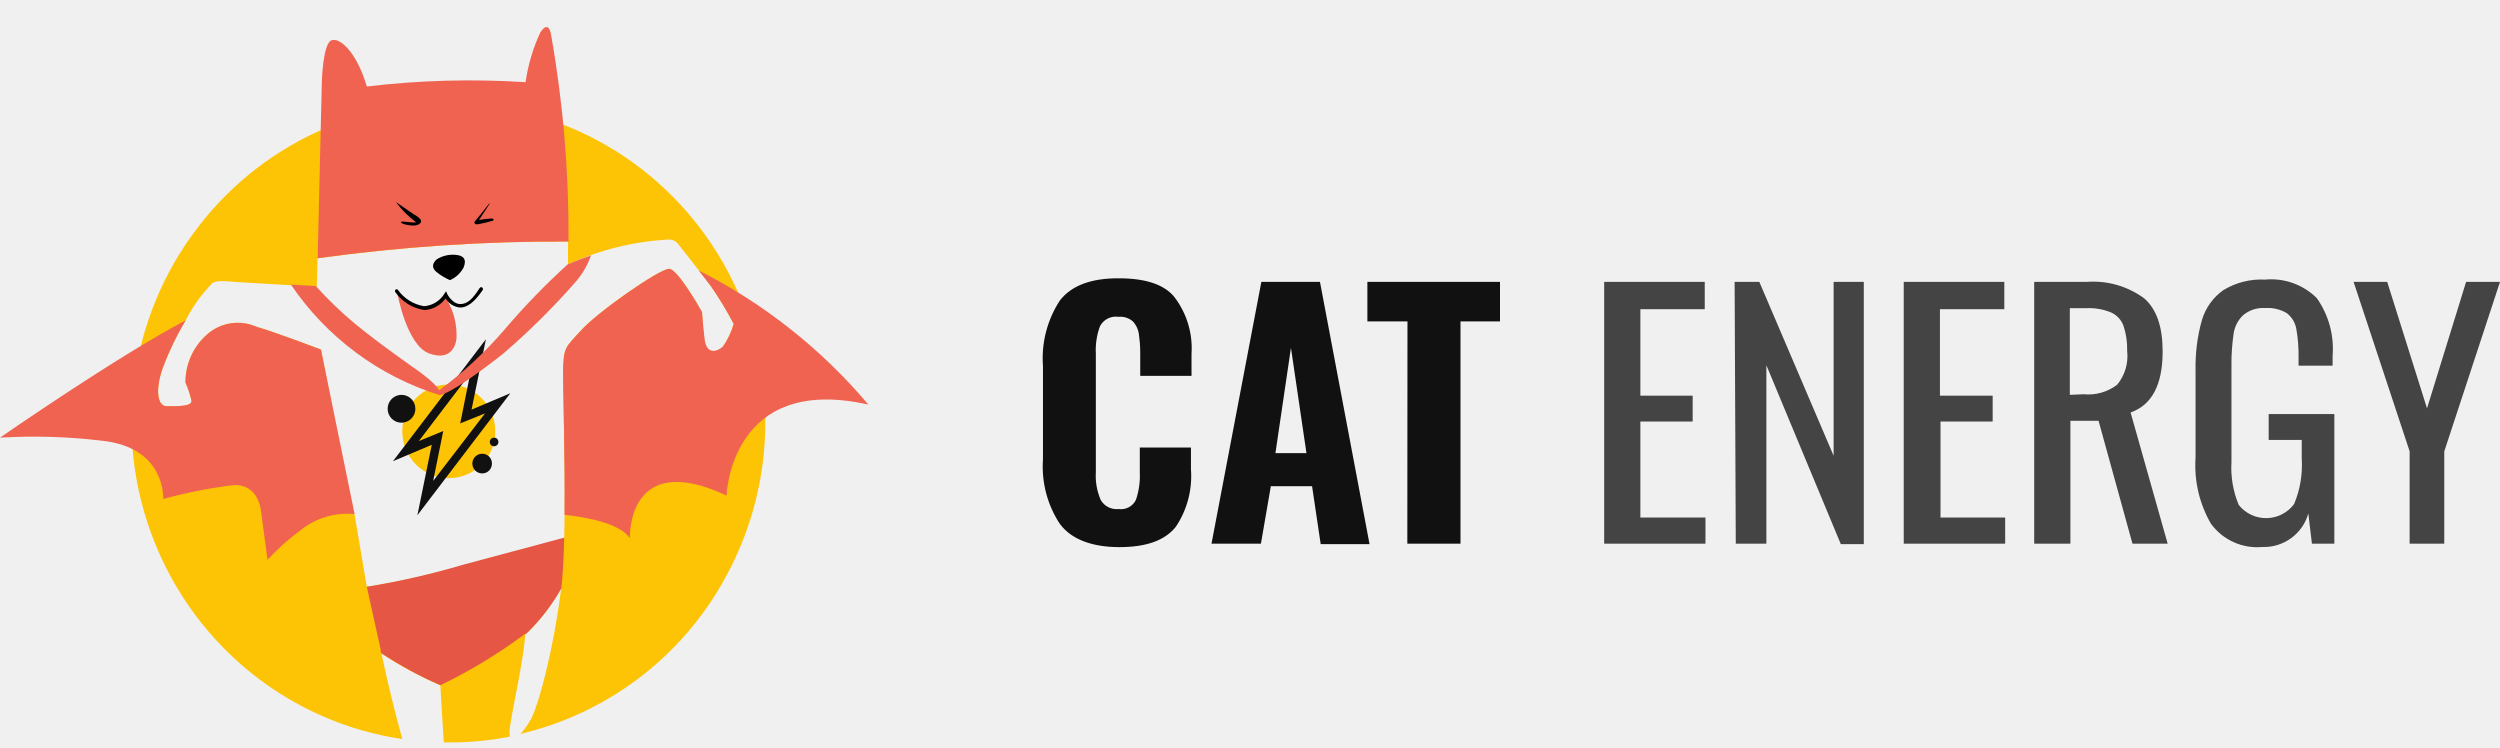
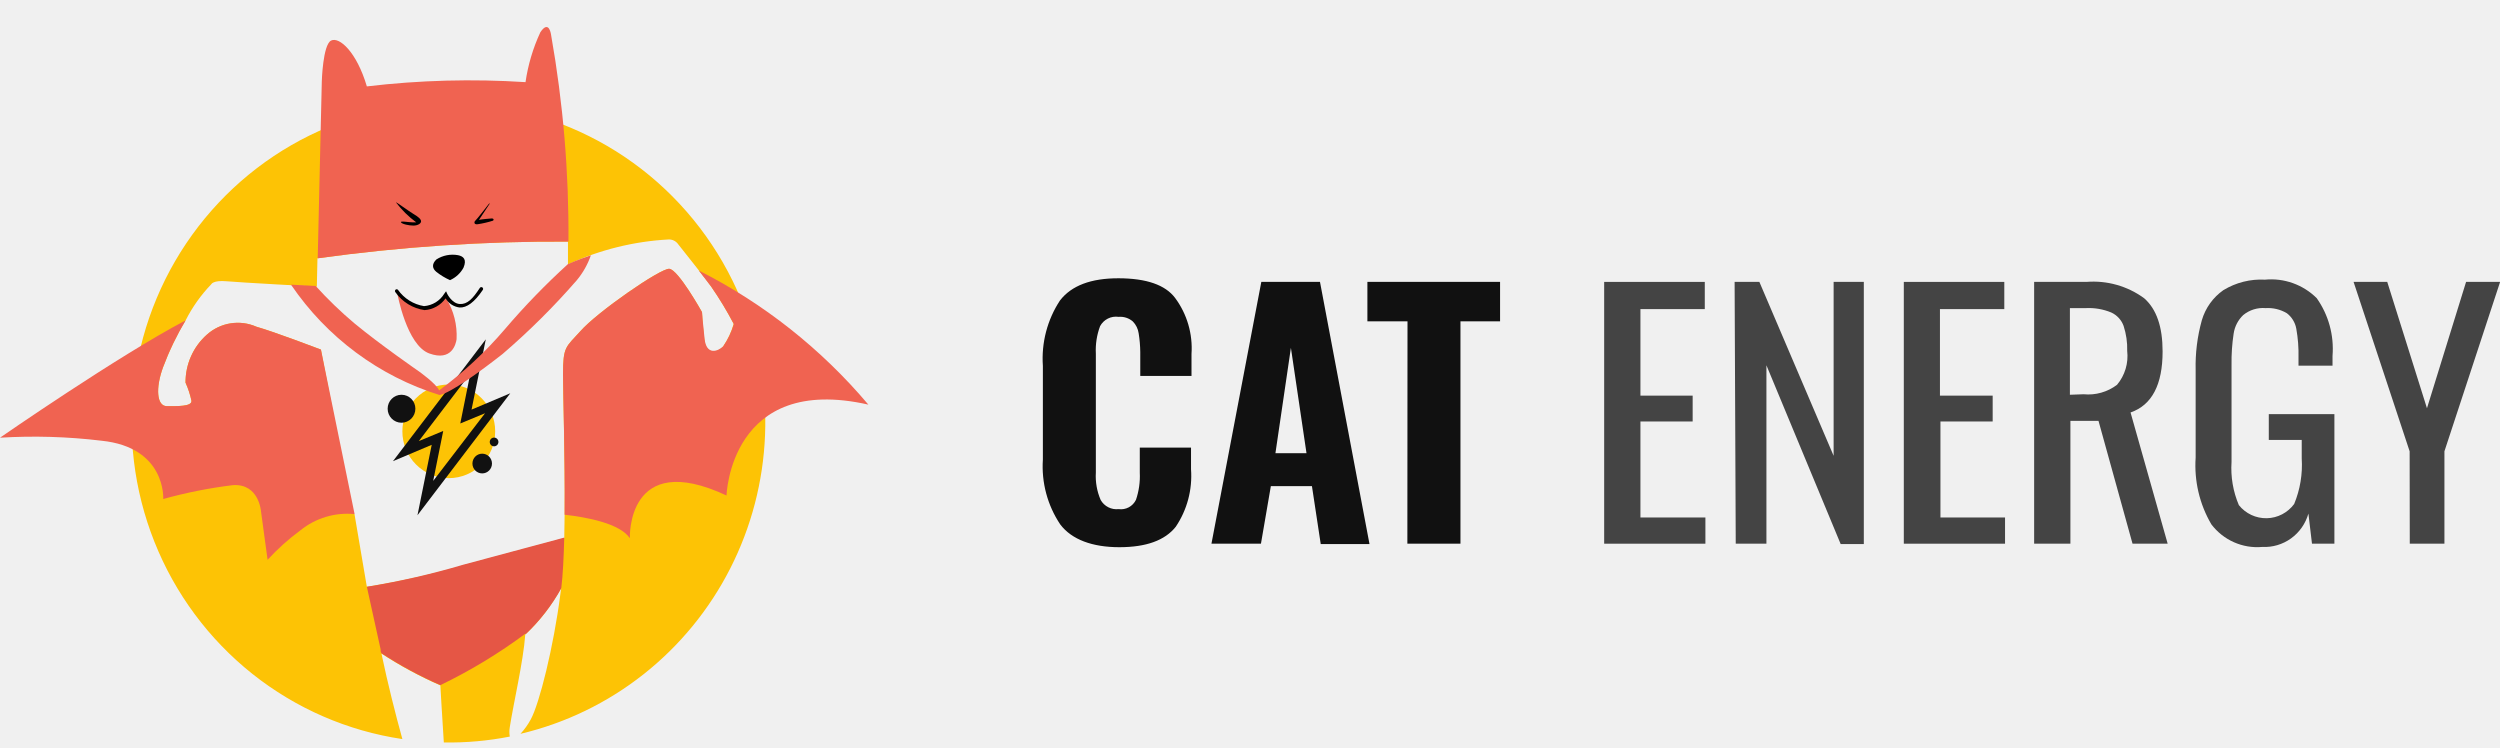
- <svg xmlns="http://www.w3.org/2000/svg" width="174" height="52" fill="none" viewBox="0 0 174 52">
-   <g clip-path="url(#a)">
-     <path fill="#FDC305" d="M51.58 20.85a22.23 22.23 0 0 0-6.93-9.09 21.96 21.96 0 0 0-21.79-2.93 22.08 22.08 0 0 0-9.05 6.94 22.35 22.35 0 0 0-3.06 21.95 22.24 22.24 0 0 0 6.81 9.18A21.97 21.97 0 0 0 28 51.44c-.5-1.82-1-3.82-1.45-5.95 1.3.85 2.67 1.6 4.1 2.21 0 0 .1 1.88.24 3.97 1.54.03 3.08-.1 4.6-.4a1.87 1.87 0 0 1 0-.66c.24-1.63.93-4.56 1.07-6.44 1-.94 1.83-2.03 2.5-3.23l-.05.39c-.48 3.7-1.47 7.65-2.07 8.75-.2.36-.44.7-.72 1a22 22 0 0 0 14.61-11.53 22.43 22.43 0 0 0 .75-18.7Zm-1.26 3.3c-.38.37-1.17.62-1.3-.5-.13-1.14-.16-1.93-.16-1.93s-1.66-2.98-2.28-3.01c-.62-.04-5.03 3.01-6.19 4.34-1 1.12-1.2 1.05-1.2 3.02 0 1.48.19 7.1.08 11.39l-7.02 1.88c-2.2.64-4.45 1.14-6.72 1.5l-.86-5.07h-.12l-2.21-11.44s-3.29-1.25-4.5-1.59a3.21 3.21 0 0 0-3.44.55 4.4 4.4 0 0 0-1.49 3.34c.18.4.32.83.42 1.26.04.42-1.04.38-1.73.38s-.79-1.26-.25-2.72c.43-1.13.95-2.22 1.57-3.25.47-.93 1.07-1.77 1.78-2.51 0 0 .12-.3 1.08-.21.96.08 6.27.37 6.27.37l.05-1.97c5.77-.8 11.6-1.2 17.43-1.17v1.6a19.14 19.14 0 0 1 7.01-1.74.78.78 0 0 1 .67.33c.29.38 2.07 2.61 2.28 2.93.58.84 1.1 1.7 1.57 2.61a5.44 5.44 0 0 1-.74 1.6Z" />
-     <path fill="#F06351" d="m48.64 18.83.86 1.12c.58.84 1.1 1.7 1.57 2.6a5.44 5.44 0 0 1-.74 1.55c-.38.38-1.16.63-1.29-.5-.13-1.13-.18-1.88-.18-1.88s-1.66-2.98-2.28-3.01c-.62-.04-5.02 3.01-6.19 4.34-1 1.12-1.2 1.05-1.2 3.02 0 1.3.14 5.78.1 9.76 1.57.17 3.86.6 4.55 1.63 0 0-.25-6.24 6.73-2.97 0 0 .24-8.5 9.87-6.33a37.71 37.71 0 0 0-11.8-9.33Zm-9.07-2.02C39.6 12 39.2 7.2 38.36 2.45c0 0-.13-1.13-.75-.2a12.3 12.3 0 0 0-1.03 3.47 60.54 60.54 0 0 0-11.05.3c-.7-2.4-1.91-3.48-2.49-3.2-.57.3-.64 2.85-.64 2.85l-.29 12.3a122.9 122.9 0 0 1 17.46-1.16Z" />
-     <path fill="#E55645" d="M39.07 40.94c.1-.93.17-2.16.2-3.52l-7.02 1.88c-2.2.65-4.45 1.17-6.72 1.54l.96 4.34c0 .1 0 .2.06.29 1.3.85 2.67 1.6 4.1 2.22 2.08-1 4.07-2.21 5.93-3.6v.06c.98-.93 1.82-2.01 2.49-3.2Z" />
-     <path fill="#000" d="M27.57 14.1c-.05-.1.86.58 1.21.8.35.2.53.36.53.5 0 .15-.23.3-.54.3-.3 0-.8-.1-.86-.22-.07-.13.52 0 .81 0h.25c-.53-.4-1-.86-1.4-1.39Zm6.46.09s-.87 1.11-.94 1.16c-.08.06-.15.3.16.26.36-.06.7-.14 1.05-.25.1-.05.06-.17-.1-.15a6.5 6.5 0 0 0-.86.1l.73-1.11s.03-.1-.04-.01Zm-2.71 5.31c.4-.18.73-.48.94-.87.24-.57 0-.8-.38-.87a2.1 2.1 0 0 0-1.5.3c-.34.32-.3.63 0 .87.28.23.6.42.94.57Z" />
-     <path fill="#F06351" d="M31.01 20.6a1.48 1.48 0 0 1-1.26.85c-.47.04-.94-.1-1.32-.39-.18-.1-.33-.23-.46-.39a.86.86 0 0 0-.3-.22c-.01 0 .64 3.58 2.2 4.15 1.57.57 1.86-.66 1.9-1a4.84 4.84 0 0 0-.7-2.8c0-.27-.02-.1-.06-.2Z" />
-     <path fill="#000" d="M29.55 21.58a3 3 0 0 1-2.03-1.24.13.13 0 0 1 0-.17.12.12 0 0 1 .09-.04.12.12 0 0 1 .08.04 2.78 2.78 0 0 0 1.82 1.14 1.8 1.8 0 0 0 1.42-.87l.12-.17.08.2s.33.65.86.69c.54.03.92-.37 1.4-1.12a.12.12 0 0 1 .17-.03.13.13 0 0 1 .04.17c-.57.85-1.11 1.26-1.62 1.22a1.33 1.33 0 0 1-.97-.63 1.95 1.95 0 0 1-1.46.81Z" />
-     <path fill="#FDC305" d="M31.24 33.28a3.24 3.24 0 0 0 3.23-3.26c0-1.8-1.45-3.26-3.23-3.26A3.24 3.24 0 0 0 28 30.02c0 1.8 1.44 3.26 3.23 3.26Z" />
-     <path fill="#111" d="m35.52 27.37-2.7 1.14 1-4.9-6.47 8.49 2.7-1.14-1 4.9 6.47-8.49Zm-6.37 3.33 3.58-4.7-.7 3.47 1.73-.7-3.61 4.7.7-3.47-1.7.7Zm-1.21-1.28c.54 0 .97-.43.97-.97a.97.97 0 0 0-.97-.97.97.97 0 0 0-.96.97c0 .54.43.97.96.97Zm5.62 3.53c.38 0 .68-.3.68-.69 0-.38-.3-.68-.68-.68a.68.68 0 0 0 0 1.37Zm.83-1.89a.3.3 0 0 0 .3-.3.3.3 0 0 0-.3-.3.3.3 0 0 0-.3.3c0 .17.13.3.3.3Z" />
-     <path fill="#F06351" d="M39.52 18.39a49.73 49.73 0 0 0-4.38 4.52 27.56 27.56 0 0 1-4.58 4.26c-.19-.46-1.4-1.32-1.4-1.32s-2.7-1.87-4.48-3.34c-.96-.8-1.86-1.67-2.7-2.6l-1.73-.1A19.5 19.5 0 0 0 30.6 27.5c.74-.12 2.82-1.62 4.38-2.85a49.89 49.89 0 0 0 5.17-5.13c.43-.52.76-1.1.98-1.74-.98.33-1.6.62-1.6.62Zm-17.18 5.94s-3.29-1.25-4.5-1.59a3.21 3.21 0 0 0-3.44.55 4.4 4.4 0 0 0-1.49 3.34c.18.4.32.83.42 1.26.04.42-1.04.38-1.73.38s-.79-1.26-.25-2.72a19.9 19.9 0 0 1 1.57-3.25C8.22 24.76 0 30.46 0 30.46c2.35-.14 4.71-.07 7.06.21 4.52.46 4.3 4.06 4.3 4.06 1.6-.44 3.21-.76 4.85-.96 1.83-.13 1.96 1.84 1.96 1.84l.45 3.35a15.8 15.8 0 0 1 2.29-2.05 5.19 5.19 0 0 1 3.77-1.13l-2.34-11.45Z" />
-     <path fill="#111" d="M73.79 36.5a7.25 7.25 0 0 1-1.2-4.52v-6.51a7.35 7.35 0 0 1 1.18-4.56c.8-1.03 2.16-1.55 4.1-1.54 1.92 0 3.23.46 3.91 1.36a5.88 5.88 0 0 1 1.15 3.9v1.53h-3.57V24.5c0-.43-.04-.87-.1-1.3-.05-.31-.2-.6-.41-.83a1.34 1.34 0 0 0-1-.32 1.25 1.25 0 0 0-1.29.65 4.8 4.8 0 0 0-.29 1.92v8.27c-.04.65.08 1.3.34 1.91a1.28 1.28 0 0 0 1.25.63 1.15 1.15 0 0 0 1.2-.64c.21-.61.3-1.26.27-1.9v-1.74h3.56v1.5a6.34 6.34 0 0 1-1.05 4.01c-.76.96-2.07 1.42-3.93 1.42-1.86 0-3.32-.52-4.12-1.59Zm14-16.88h4.08l3.45 18.25h-3.4l-.6-4.03h-2.87l-.69 4h-3.44l3.47-18.22Zm3.14 11.92-1.08-7.33-1.08 7.33h2.16Zm7.03-9.17h-2.79v-2.75h9.23v2.75h-2.75v15.47h-3.7l.01-15.47Z" />
-     <path fill="#444" d="M111.65 19.62h7v1.9h-4.48v6.02h3.64v1.8h-3.64v6.68h4.53v1.82h-7.05V19.62Zm9.08 0h1.72l5.17 12.1v-12.1h2.1v18.25h-1.6l-5.18-12.45v12.42h-2.13l-.08-18.22Zm11.77 0h7v1.9h-4.48v6.02h3.67v1.8h-3.63v6.68h4.5v1.82h-7.06V19.62Zm9.08 0h3.63a6 6 0 0 1 4.02 1.14c.87.75 1.29 1.99 1.29 3.7 0 2.32-.75 3.73-2.23 4.25l2.58 9.13h-2.45l-2.36-8.55h-1.96v8.55h-2.52V19.62Zm3.44 7.82c.83.08 1.66-.15 2.33-.66a3.12 3.12 0 0 0 .7-2.35 5.12 5.12 0 0 0-.25-1.74 1.64 1.64 0 0 0-.86-.94 4.07 4.07 0 0 0-1.76-.3h-1.12v6.03l.96-.04Zm8.89 9.06a8.1 8.1 0 0 1-1.1-4.65v-6.09c-.02-1.17.12-2.34.44-3.47a3.9 3.9 0 0 1 1.5-2.1 5.06 5.06 0 0 1 2.9-.73 4.5 4.5 0 0 1 3.6 1.29 6.12 6.12 0 0 1 1.1 4.02v.68h-2.37v-.56c.01-.68-.04-1.36-.16-2.02-.08-.43-.31-.8-.65-1.07a2.57 2.57 0 0 0-1.49-.36 2.16 2.16 0 0 0-1.56.5 2.2 2.2 0 0 0-.66 1.28c-.1.71-.16 1.44-.15 2.16v6.77a6.68 6.68 0 0 0 .51 3 2.43 2.43 0 0 0 3.85-.07c.42-1 .6-2.09.53-3.17v-1.29h-2.3v-1.8h4.57v9.02h-1.56l-.25-2.1a3.21 3.21 0 0 1-3.2 2.33 3.98 3.98 0 0 1-3.55-1.58Zm13.8-5.09-3.9-11.79h2.34l2.77 8.8 2.72-8.8H174l-3.88 11.8v6.42h-2.41v-6.43Z" />
+ <svg xmlns="http://www.w3.org/2000/svg" width="174" height="52" viewBox="0 0 174 52" fill="none">
+   <g clip-path="url(#clip0_2403_706)">
+     <path d="M51.582 20.854C50.097 17.265 47.705 14.131 44.646 11.765C41.586 9.399 37.965 7.883 34.143 7.368C30.321 6.853 26.433 7.357 22.865 8.831C19.297 10.304 16.174 12.695 13.807 15.765C11.44 18.835 9.912 22.478 9.376 26.329C8.84 30.18 9.313 34.106 10.75 37.715C12.186 41.324 14.535 44.491 17.562 46.899C20.59 49.307 24.19 50.873 28.005 51.44C27.505 49.624 26.997 47.617 26.549 45.488C27.852 46.34 29.224 47.082 30.649 47.703C30.649 47.703 30.753 49.58 30.89 51.675C32.431 51.701 33.97 51.564 35.482 51.266C35.443 51.048 35.443 50.824 35.482 50.606C35.732 48.981 36.421 46.053 36.559 44.167C37.552 43.23 38.395 42.142 39.057 40.943L39.005 41.326C38.531 45.027 37.541 48.981 36.938 50.076C36.742 50.438 36.502 50.774 36.223 51.075C39.341 50.337 42.263 48.924 44.785 46.934C47.308 44.943 49.372 42.423 50.833 39.548C52.294 36.673 53.118 33.512 53.247 30.284C53.377 27.056 52.808 23.838 51.582 20.854ZM50.316 24.147C49.937 24.521 49.153 24.773 49.023 23.643C48.894 22.514 48.86 21.723 48.86 21.723C48.86 21.723 47.197 18.742 46.577 18.708C45.957 18.673 41.555 21.723 40.392 23.052C39.384 24.173 39.186 24.095 39.186 26.067C39.186 27.553 39.376 33.167 39.272 37.459L32.251 39.345C30.045 39.983 27.801 40.483 25.532 40.839L24.671 35.773H24.55L22.336 24.33C22.336 24.33 19.054 23.078 17.848 22.74C17.282 22.49 16.657 22.408 16.046 22.505C15.436 22.602 14.865 22.874 14.403 23.287C13.931 23.704 13.553 24.218 13.296 24.796C13.039 25.373 12.908 25.999 12.912 26.632C13.095 27.036 13.233 27.459 13.326 27.892C13.369 28.309 12.292 28.266 11.603 28.266C10.914 28.266 10.81 27.015 11.353 25.546C11.777 24.417 12.301 23.329 12.921 22.296C13.387 21.374 13.988 20.527 14.704 19.785C14.704 19.785 14.825 19.49 15.781 19.577C16.737 19.664 22.052 19.95 22.052 19.95L22.095 17.978C27.872 17.173 33.699 16.784 39.531 16.814C39.531 17.344 39.531 17.874 39.531 18.404C41.739 17.387 44.118 16.797 46.542 16.666C46.672 16.663 46.801 16.692 46.917 16.751C47.032 16.81 47.132 16.897 47.206 17.005C47.499 17.378 49.282 19.611 49.489 19.933C50.068 20.768 50.594 21.638 51.065 22.54C50.904 23.11 50.651 23.651 50.316 24.139V24.147Z" fill="#FDC305" />
+     <path d="M48.636 18.829C49.041 19.351 49.394 19.811 49.498 19.95C50.077 20.785 50.603 21.656 51.074 22.557C50.91 23.109 50.66 23.631 50.333 24.104C49.954 24.477 49.17 24.729 49.041 23.6C48.912 22.47 48.86 21.723 48.86 21.723C48.86 21.723 47.198 18.742 46.578 18.708C45.957 18.673 41.555 21.723 40.392 23.052C39.385 24.173 39.186 24.095 39.186 26.067C39.186 27.371 39.333 31.846 39.298 35.825C40.858 35.999 43.149 36.434 43.838 37.459C43.838 37.459 43.588 31.22 50.566 34.487C50.566 34.487 50.807 25.981 60.438 28.162C57.164 24.284 53.151 21.111 48.636 18.829Z" fill="#F06351" />
+     <path d="M39.565 16.814C39.6 11.999 39.197 7.191 38.359 2.45C38.359 2.45 38.23 1.321 37.61 2.242C37.098 3.343 36.75 4.514 36.576 5.717C32.894 5.479 29.198 5.578 25.533 6.013C24.826 3.623 23.62 2.537 23.043 2.824C22.466 3.111 22.397 5.674 22.397 5.674L22.113 17.978C27.896 17.172 33.728 16.783 39.565 16.814Z" fill="#F06351" />
+     <path d="M39.065 40.943C39.177 40.014 39.237 38.78 39.272 37.416L32.252 39.301C30.046 39.955 27.802 40.468 25.533 40.839L26.489 45.184C26.489 45.279 26.489 45.375 26.549 45.47C27.852 46.323 29.224 47.064 30.649 47.686C32.733 46.681 34.717 45.48 36.576 44.097V44.15C37.565 43.217 38.404 42.135 39.065 40.943Z" fill="#E55645" />
+     <path d="M27.566 14.094C27.523 14.007 28.427 14.685 28.78 14.893C29.133 15.102 29.306 15.258 29.306 15.406C29.306 15.554 29.082 15.701 28.772 15.701C28.462 15.701 27.979 15.597 27.91 15.475C27.841 15.354 28.427 15.475 28.72 15.475H28.97C28.439 15.084 27.967 14.619 27.566 14.094Z" fill="black" />
+     <path d="M34.026 14.189C34.026 14.189 33.165 15.302 33.087 15.354C33.01 15.406 32.941 15.649 33.251 15.606C33.607 15.552 33.959 15.471 34.302 15.362C34.397 15.31 34.362 15.189 34.199 15.206C34.035 15.223 33.613 15.249 33.337 15.302L34.069 14.198C34.069 14.198 34.095 14.094 34.026 14.189Z" fill="black" />
+     <path d="M31.322 19.498C31.721 19.321 32.051 19.016 32.26 18.63C32.502 18.056 32.26 17.839 31.881 17.761C31.36 17.665 30.822 17.77 30.374 18.056C30.038 18.378 30.081 18.69 30.374 18.925C30.665 19.155 30.983 19.348 31.322 19.498Z" fill="black" />
+     <path d="M31.011 20.593C30.912 20.79 30.778 20.967 30.615 21.115C30.37 21.314 30.068 21.429 29.754 21.445C29.279 21.492 28.805 21.355 28.427 21.062C28.253 20.96 28.099 20.828 27.971 20.672C27.884 20.577 27.779 20.503 27.66 20.454C27.66 20.454 28.306 24.026 29.874 24.599C31.442 25.172 31.735 23.939 31.778 23.608C31.83 22.62 31.584 21.638 31.072 20.793C31.072 20.532 31.054 20.706 31.011 20.593Z" fill="#F06351" />
+     <path d="M29.547 21.584C29.144 21.525 28.757 21.385 28.409 21.172C28.061 20.958 27.759 20.676 27.523 20.341C27.502 20.317 27.49 20.287 27.49 20.254C27.49 20.222 27.502 20.192 27.523 20.168C27.534 20.156 27.547 20.147 27.562 20.14C27.577 20.134 27.593 20.131 27.609 20.131C27.625 20.131 27.641 20.134 27.655 20.14C27.67 20.147 27.684 20.156 27.695 20.168C27.908 20.469 28.178 20.725 28.491 20.921C28.802 21.116 29.15 21.247 29.512 21.306C29.799 21.284 30.077 21.194 30.323 21.043C30.568 20.892 30.775 20.684 30.925 20.437L31.046 20.272L31.132 20.463C31.132 20.463 31.459 21.123 31.993 21.158C32.527 21.193 32.906 20.793 33.397 20.037C33.416 20.01 33.444 19.99 33.476 19.984C33.509 19.977 33.542 19.984 33.57 20.003C33.597 20.021 33.616 20.05 33.623 20.082C33.629 20.115 33.622 20.149 33.604 20.176C33.03 21.028 32.487 21.436 31.976 21.401C31.779 21.375 31.589 21.304 31.422 21.195C31.255 21.085 31.115 20.939 31.011 20.767C30.843 21.005 30.624 21.201 30.37 21.342C30.117 21.484 29.836 21.566 29.547 21.584Z" fill="black" />
+     <path d="M31.235 33.279C33.019 33.279 34.465 31.821 34.465 30.021C34.465 28.221 33.019 26.763 31.235 26.763C29.451 26.763 28.005 28.221 28.005 30.021C28.005 31.821 29.451 33.279 31.235 33.279Z" fill="#FDC305" />
+     <path d="M35.516 27.371L32.82 28.509L33.811 23.617L27.35 32.098L30.047 30.959L29.056 35.86L35.516 27.371ZM29.151 30.699L32.734 25.998L32.036 29.474L33.759 28.761L30.15 33.471L30.848 29.995L29.151 30.699Z" fill="#111111" />
+     <path d="M27.945 29.422C28.478 29.422 28.91 28.986 28.91 28.448C28.91 27.911 28.478 27.475 27.945 27.475C27.412 27.475 26.98 27.911 26.98 28.448C26.98 28.986 27.412 29.422 27.945 29.422Z" fill="#111111" />
+     <path d="M33.561 32.949C33.937 32.949 34.242 32.642 34.242 32.263C34.242 31.884 33.937 31.576 33.561 31.576C33.185 31.576 32.881 31.884 32.881 32.263C32.881 32.642 33.185 32.949 33.561 32.949Z" fill="#111111" />
+     <path d="M34.388 31.064C34.555 31.064 34.69 30.928 34.69 30.76C34.69 30.592 34.555 30.456 34.388 30.456C34.222 30.456 34.087 30.592 34.087 30.76C34.087 30.928 34.222 31.064 34.388 31.064Z" fill="#111111" />
+     <path d="M39.522 18.386C37.967 19.8 36.503 21.312 35.138 22.913C33.778 24.503 32.243 25.931 30.564 27.171C30.374 26.71 29.159 25.85 29.159 25.85C29.159 25.85 26.454 23.982 24.68 22.514C23.721 21.708 22.817 20.837 21.975 19.907L20.252 19.811C22.739 23.476 26.383 26.183 30.589 27.492C31.33 27.371 33.415 25.868 34.974 24.642C36.819 23.06 38.546 21.344 40.143 19.507C40.572 18.993 40.904 18.404 41.125 17.769C40.143 18.099 39.522 18.386 39.522 18.386Z" fill="#F06351" />
+     <path d="M22.337 24.33C22.337 24.33 19.055 23.078 17.849 22.74C17.282 22.49 16.657 22.408 16.047 22.505C15.436 22.602 14.866 22.874 14.403 23.287C13.931 23.704 13.554 24.218 13.296 24.796C13.039 25.373 12.908 25.999 12.913 26.632C13.095 27.036 13.233 27.459 13.326 27.892C13.369 28.309 12.293 28.266 11.603 28.266C10.914 28.266 10.811 27.015 11.354 25.546C11.777 24.417 12.302 23.329 12.921 22.296C8.227 24.764 0 30.464 0 30.464C2.353 30.321 4.714 30.391 7.055 30.673C11.578 31.133 11.362 34.731 11.362 34.731C12.953 34.288 14.574 33.966 16.212 33.766C18.038 33.645 18.168 35.608 18.168 35.608L18.624 38.962C19.317 38.206 20.082 37.519 20.907 36.912C21.97 36.053 23.324 35.648 24.68 35.782L22.337 24.33Z" fill="#F06351" />
+     <path d="M73.79 36.495C72.903 35.168 72.478 33.581 72.584 31.985V25.468C72.472 23.86 72.89 22.259 73.773 20.915C74.571 19.878 75.935 19.362 77.864 19.368C79.794 19.374 81.1 19.829 81.784 20.732C82.617 21.852 83.023 23.237 82.929 24.634V26.163H79.363V24.503C79.358 24.067 79.321 23.631 79.251 23.2C79.208 22.888 79.066 22.599 78.846 22.375C78.711 22.257 78.553 22.168 78.383 22.113C78.213 22.058 78.034 22.038 77.856 22.053C77.6 22.015 77.339 22.056 77.108 22.173C76.876 22.29 76.686 22.475 76.564 22.705C76.337 23.315 76.237 23.966 76.271 24.616V32.889C76.231 33.544 76.347 34.199 76.607 34.8C76.731 35.017 76.915 35.193 77.137 35.305C77.359 35.418 77.609 35.463 77.856 35.434C78.098 35.469 78.345 35.425 78.562 35.31C78.778 35.195 78.953 35.013 79.062 34.791C79.27 34.18 79.361 33.534 79.329 32.889V31.151H82.895V32.654C83 34.072 82.626 35.483 81.835 36.66C81.077 37.615 79.768 38.085 77.907 38.085C76.047 38.085 74.591 37.563 73.79 36.495Z" fill="#111111" />
+     <path d="M87.788 19.62H91.871L95.317 37.867H91.923L91.311 33.836H88.451L87.762 37.841H84.317L87.788 19.62ZM90.932 31.542L89.847 24.208L88.77 31.542H90.932Z" fill="#111111" />
+     <path d="M97.962 22.366H95.171V19.62H104.405V22.366H101.648V37.841H97.953L97.962 22.366Z" fill="#111111" />
+     <path d="M111.65 19.62H118.653V21.514H114.174V27.536H117.809V29.335H114.174V36.017H118.696V37.841H111.65V19.62Z" fill="#444444" />
+     <path d="M120.729 19.62H122.452L127.62 31.724V19.62H129.722V37.867H128.111L122.943 25.424V37.841H120.807L120.729 19.62Z" fill="#444444" />
+     <path d="M132.505 19.62H139.499V21.514H135.02V27.536H138.69V29.335H135.055V36.017H139.551V37.841H132.505V19.62Z" fill="#444444" />
+     <path d="M141.576 19.62H145.211C146.643 19.504 148.07 19.907 149.234 20.758C150.095 21.514 150.517 22.748 150.517 24.46C150.517 26.777 149.773 28.194 148.286 28.709L150.87 37.841H148.424L146.055 29.291H144.1V37.841H141.576V19.62ZM145.021 27.44C145.851 27.521 146.681 27.286 147.347 26.78C147.618 26.457 147.82 26.081 147.942 25.676C148.063 25.271 148.101 24.846 148.053 24.425C148.071 23.836 147.986 23.248 147.804 22.687C147.73 22.481 147.615 22.291 147.467 22.13C147.319 21.969 147.141 21.839 146.942 21.749C146.383 21.518 145.78 21.414 145.176 21.445H144.065V27.475L145.021 27.44Z" fill="#444444" />
+     <path d="M153.911 36.495C153.088 35.093 152.707 33.471 152.817 31.846V25.763C152.788 24.59 152.933 23.418 153.248 22.288C153.497 21.438 154.026 20.699 154.747 20.194C155.618 19.664 156.626 19.41 157.641 19.464C158.298 19.401 158.961 19.483 159.582 19.705C160.204 19.927 160.771 20.284 161.242 20.75C162.068 21.918 162.459 23.343 162.344 24.773V25.451H159.976V24.886C159.992 24.21 159.94 23.535 159.821 22.87C159.742 22.444 159.509 22.063 159.166 21.801C158.719 21.535 158.202 21.411 157.684 21.445C157.122 21.396 156.562 21.571 156.125 21.931C155.768 22.273 155.534 22.726 155.462 23.218C155.353 23.933 155.304 24.657 155.315 25.381V32.15C155.247 33.178 155.421 34.209 155.824 35.156C156.057 35.448 156.354 35.681 156.691 35.84C157.028 35.998 157.396 36.076 157.768 36.068C158.139 36.061 158.504 35.968 158.835 35.796C159.165 35.624 159.452 35.379 159.674 35.078C160.089 34.076 160.269 32.99 160.2 31.907V30.621H157.908V28.822H162.474V37.841H160.914L160.665 35.747C160.467 36.443 160.042 37.051 159.459 37.472C158.876 37.893 158.168 38.103 157.452 38.067C156.778 38.127 156.1 38.014 155.481 37.739C154.862 37.465 154.322 37.036 153.911 36.495Z" fill="#444444" />
+     <path d="M167.711 31.411L163.809 19.62H166.152L168.917 28.414L171.639 19.62H174.008L170.132 31.411V37.841H167.72L167.711 31.411Z" fill="#444444" />
  </g>
  <defs>
-     <clipPath id="a">
-       <path fill="#fff" d="M0 0h174v51.68H0z" />
+     <clipPath id="clip0_2403_706">
+       <rect width="174" height="51.683" fill="white" />
    </clipPath>
  </defs>
</svg>
